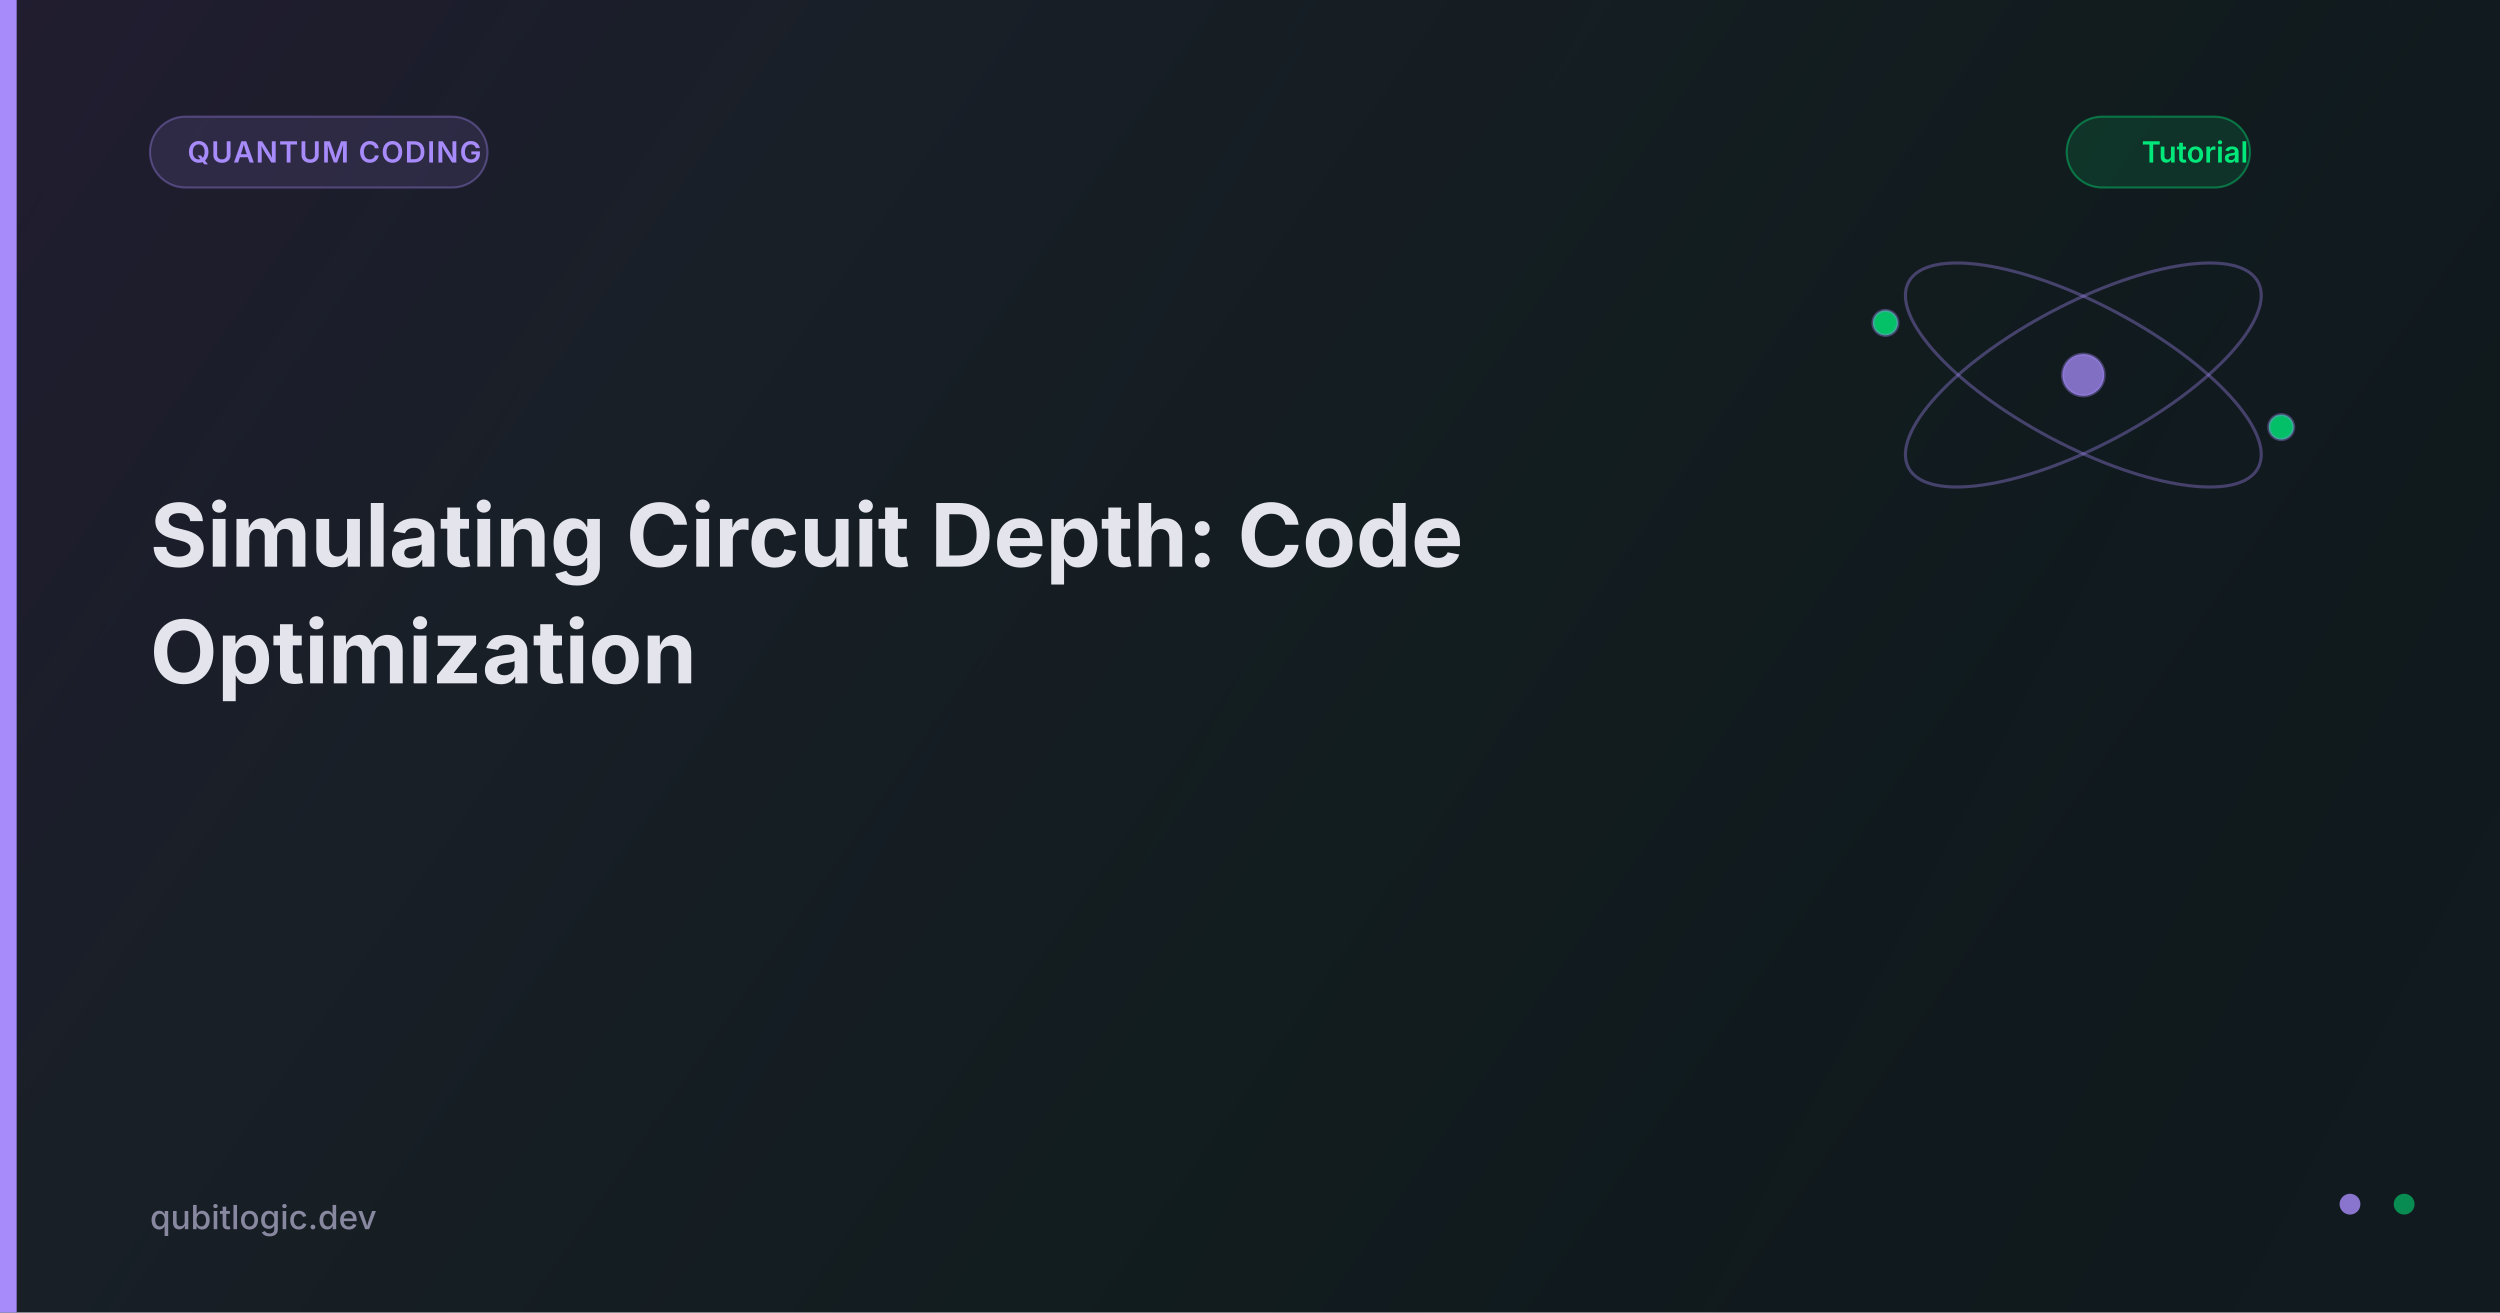
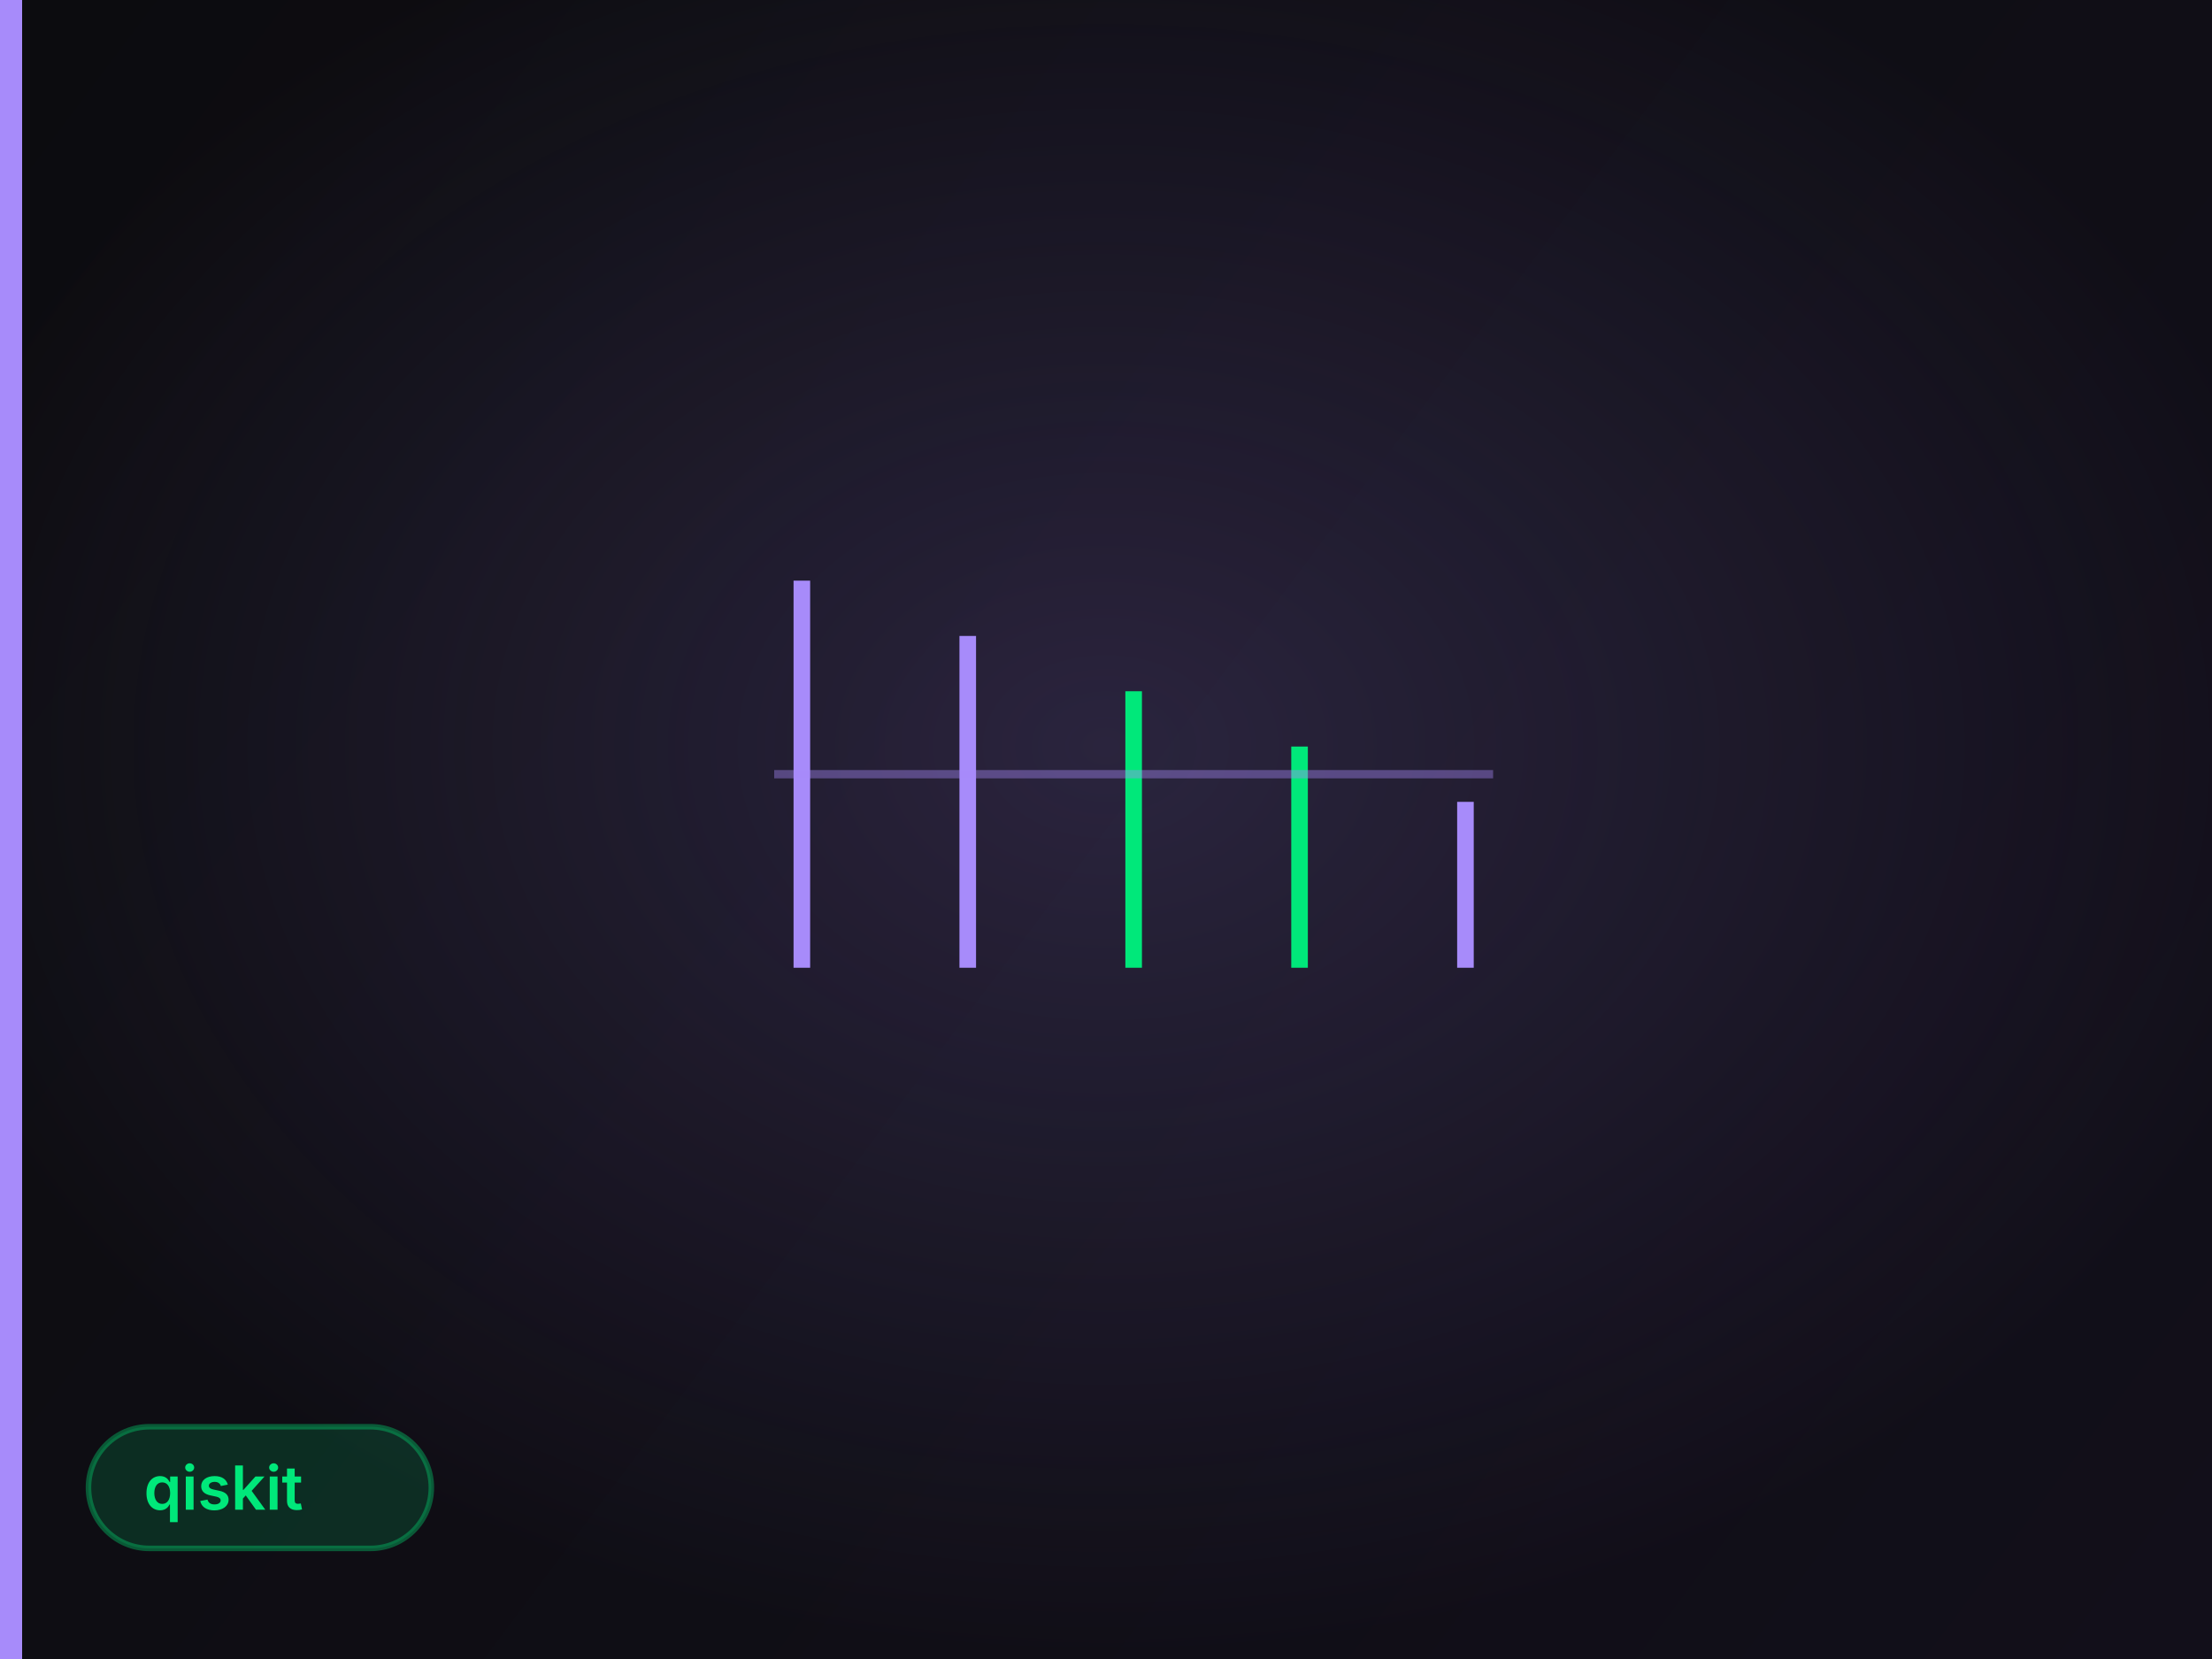
- <svg xmlns="http://www.w3.org/2000/svg" viewBox="0 0 1200 630" fill="none" role="img" aria-label="Simulating Circuit Depth: Code Optimization">
+ <svg xmlns="http://www.w3.org/2000/svg" viewBox="0 0 400 300" fill="none" role="img" aria-label="Simulating Circuit Depth: Code Optimization">
  <defs>
-     <linearGradient id="bg" x1="0" y1="0" x2="1200" y2="630" gradientUnits="userSpaceOnUse">
+     <linearGradient id="bg" x1="0" y1="0" x2="400" y2="300" gradientUnits="userSpaceOnUse">
      <stop stop-color="#0c0c0f" />
      <stop offset="1" stop-color="#120f1a" />
    </linearGradient>
-     <linearGradient id="glow" x1="0" y1="0" x2="900" y2="630" gradientUnits="userSpaceOnUse">
-       <stop stop-color="#a78bfa" stop-opacity="0.14" />
-       <stop offset="1" stop-color="#00e87a" stop-opacity="0.05" />
-     </linearGradient>
+     <radialGradient id="glow" cx="50%" cy="45%" r="55%">
+       <stop stop-color="#a78bfa" stop-opacity="0.18" />
+       <stop offset="1" stop-color="#a78bfa" stop-opacity="0" />
+     </radialGradient>
  </defs>
-   <rect width="1200" height="630" fill="url(#bg)" />
-   <rect width="1200" height="630" fill="url(#glow)" />
-   <rect x="0" y="0" width="8" height="630" fill="#a78bfa" />
-   <g stroke="#a78bfa" stroke-opacity="0.35" stroke-width="1.5" fill="none">
-     <ellipse cx="1000" cy="180" rx="95" ry="34" transform="rotate(-28 1000 180)" />
-     <ellipse cx="1000" cy="180" rx="95" ry="34" transform="rotate(28 1000 180)" />
-     <circle cx="1000" cy="180" r="10" fill="#a78bfa" fill-opacity="0.75" />
-     <circle cx="905" cy="155" r="6" fill="#00e87a" fill-opacity="0.8" />
-     <circle cx="1095" cy="205" r="6" fill="#00e87a" fill-opacity="0.8" />
-   </g>
-   <rect x="72" y="56" width="162" height="34" rx="17" fill="#a78bfa" fill-opacity="0.12" stroke="#a78bfa" stroke-opacity="0.35" />
-   <text x="90" y="78" fill="#a78bfa" font-family="Inter, system-ui, sans-serif" font-size="14" font-weight="600" letter-spacing="0.04em">QUANTUM CODING</text>
-   <rect x="992" y="56" width="88" height="34" rx="17" fill="#00e87a" fill-opacity="0.12" stroke="#00e87a" stroke-opacity="0.4" />
-   <text x="1028" y="78" fill="#00e87a" font-family="Inter, system-ui, sans-serif" font-size="14" font-weight="600">Tutorial</text>
-   <text x="72" y="272" fill="#e4e4ec" font-family="Inter, system-ui, sans-serif" font-size="42" font-weight="700">Simulating Circuit Depth: Code</text>
-   <text x="72" y="328" fill="#e4e4ec" font-family="Inter, system-ui, sans-serif" font-size="42" font-weight="700">Optimization</text>
-   <text x="72" y="590" fill="#8888a0" font-family="Inter, system-ui, sans-serif" font-size="16" font-weight="500">qubitlogic.dev</text>
-   <circle cx="1128" cy="578" r="5" fill="#a78bfa" fill-opacity="0.8" />
-   <circle cx="1154" cy="578" r="5" fill="#00e87a" fill-opacity="0.55" />
+   <rect width="400" height="300" fill="url(#bg)" />
+   <rect width="400" height="300" fill="url(#glow)" />
+   <rect x="0" y="0" width="4" height="300" fill="#a78bfa" />
+   <line x1="145" y1="175" x2="145" y2="105" stroke="#a78bfa" stroke-width="3" />
+   <line x1="175" y1="175" x2="175" y2="115" stroke="#a78bfa" stroke-width="3" />
+   <line x1="205" y1="175" x2="205" y2="125" stroke="#00e87a" stroke-width="3" />
+   <line x1="235" y1="175" x2="235" y2="135" stroke="#00e87a" stroke-width="3" />
+   <line x1="265" y1="175" x2="265" y2="145" stroke="#a78bfa" stroke-width="3" />
+   <line x1="140" y1="140" x2="270" y2="140" stroke="#a78bfa" stroke-width="1.5" stroke-opacity="0.4" />
+   <rect x="16" y="258" width="62" height="22" rx="11" fill="#00e87a" fill-opacity="0.15" stroke="#00e87a" stroke-opacity="0.35" />
+   <text x="26" y="273" fill="#00e87a" font-family="Inter, system-ui, sans-serif" font-size="11" font-weight="600">qiskit</text>
</svg>
